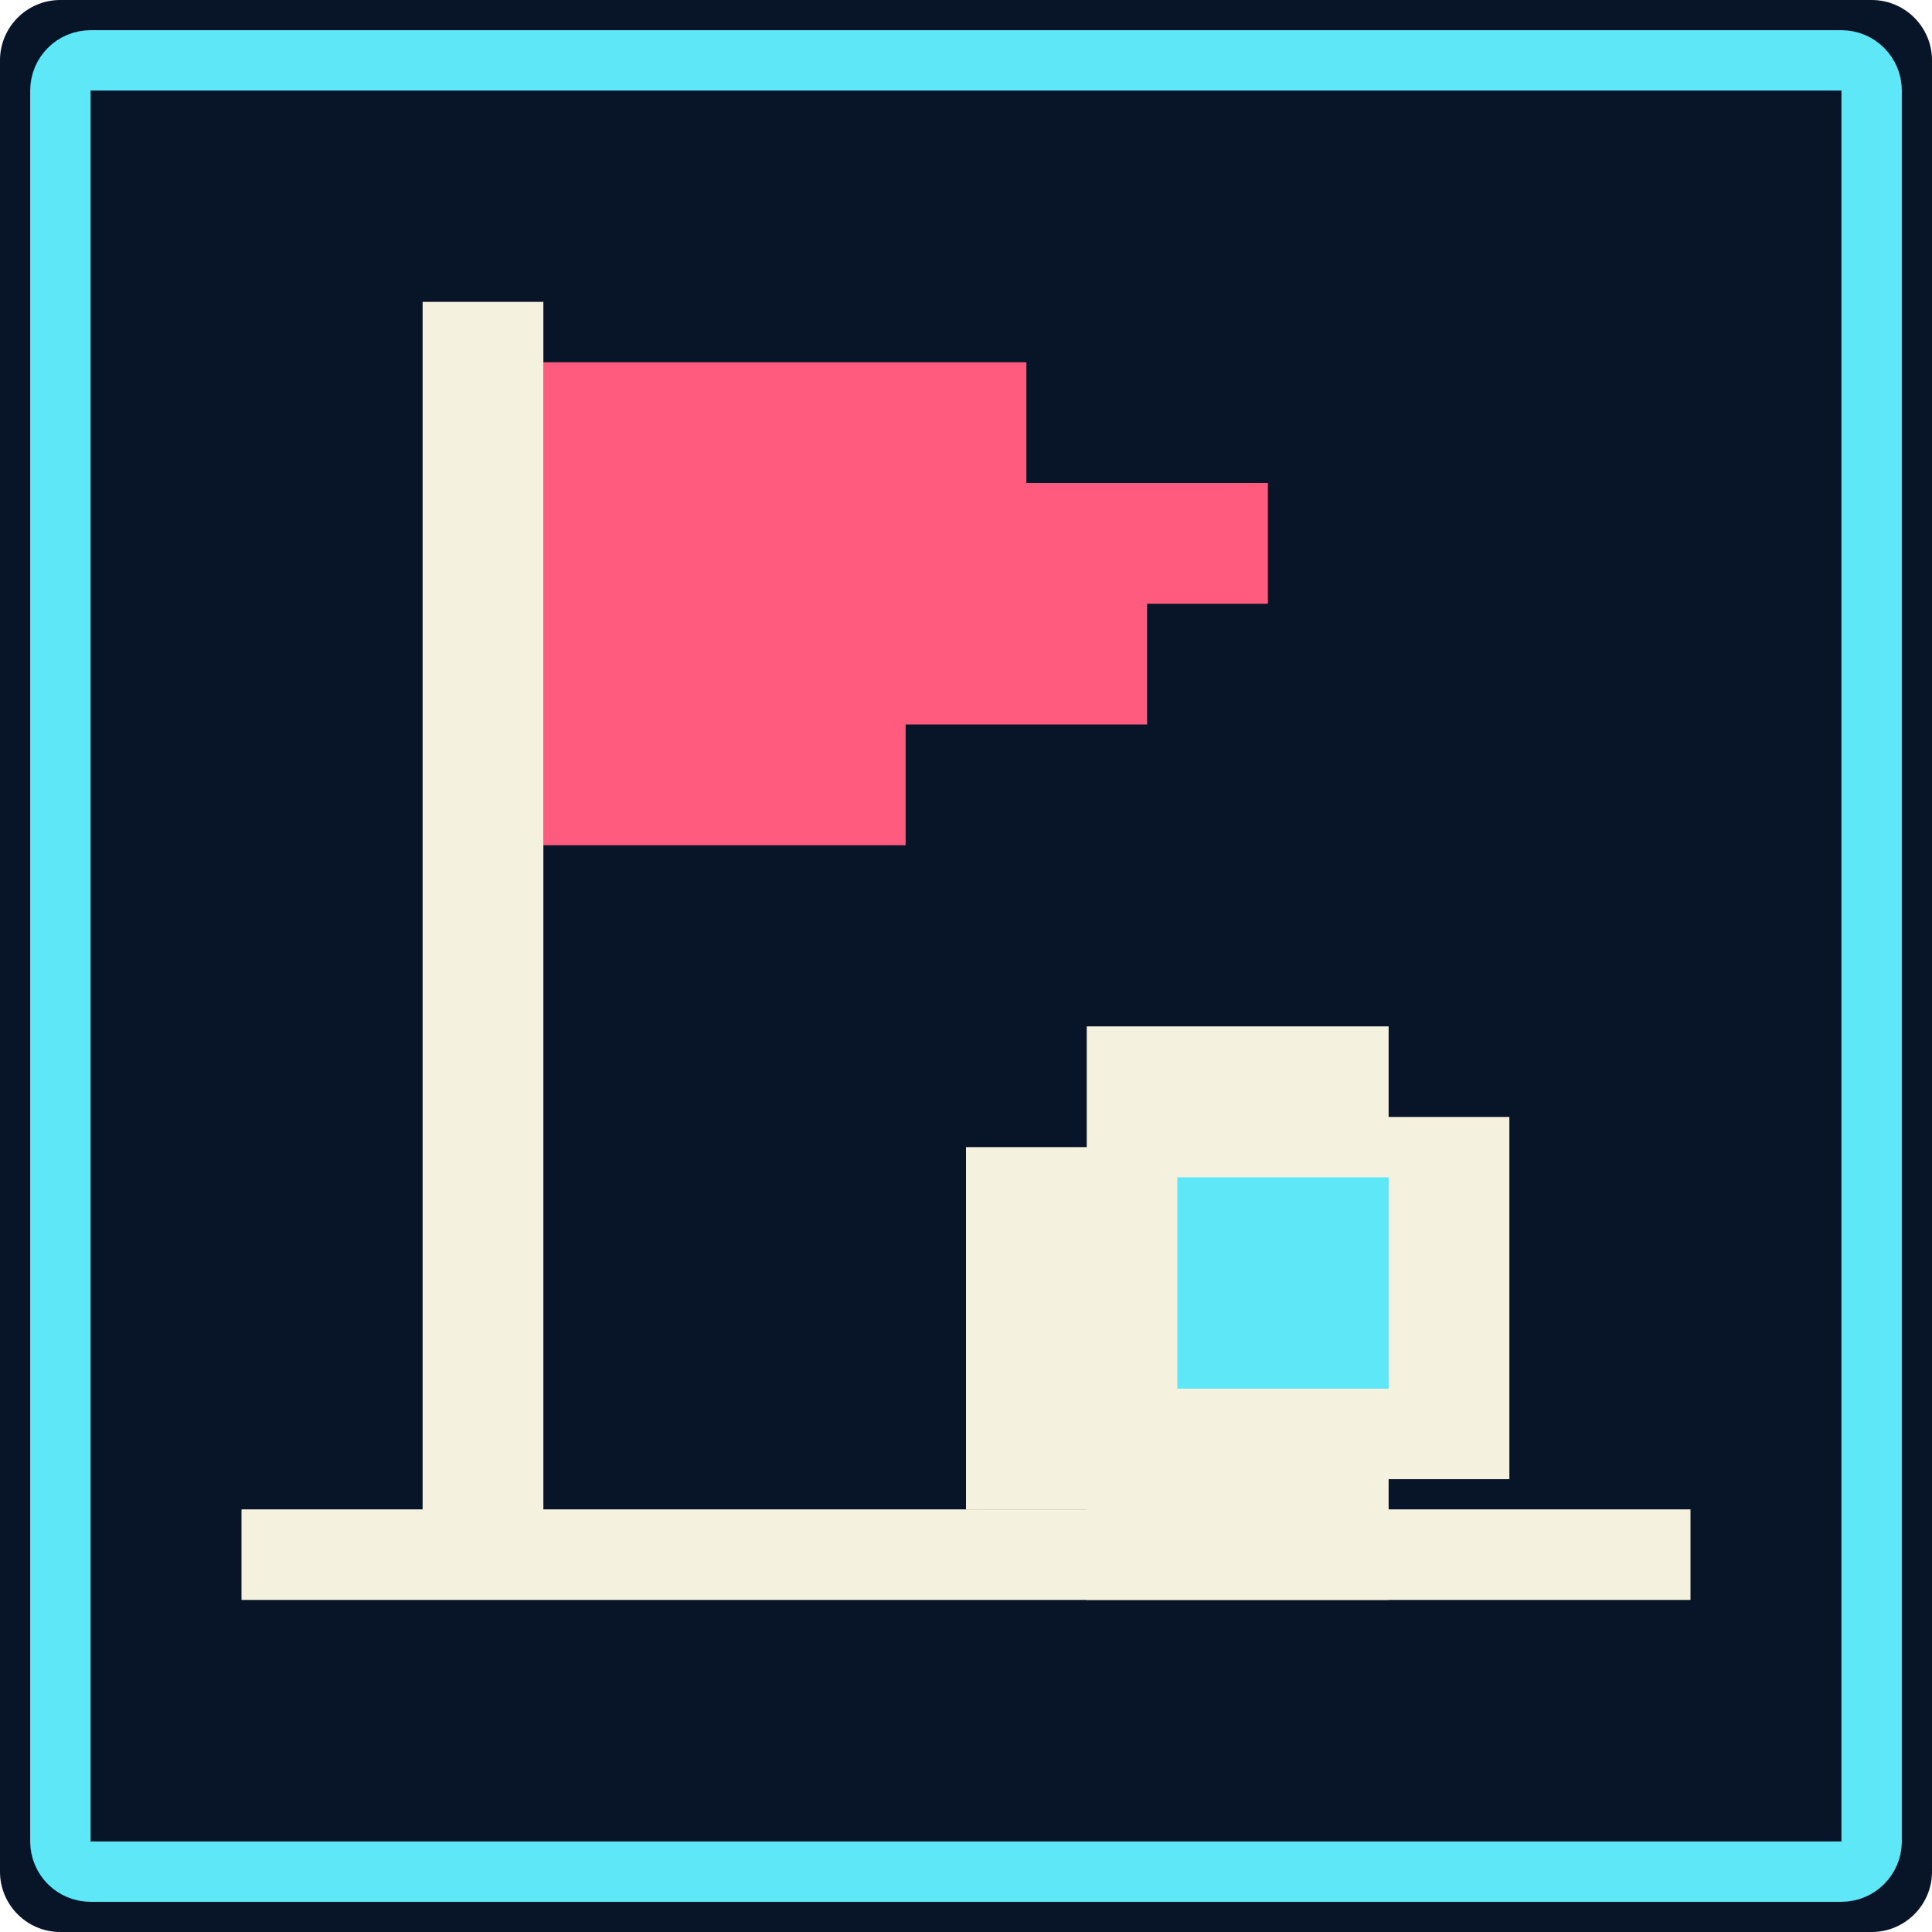
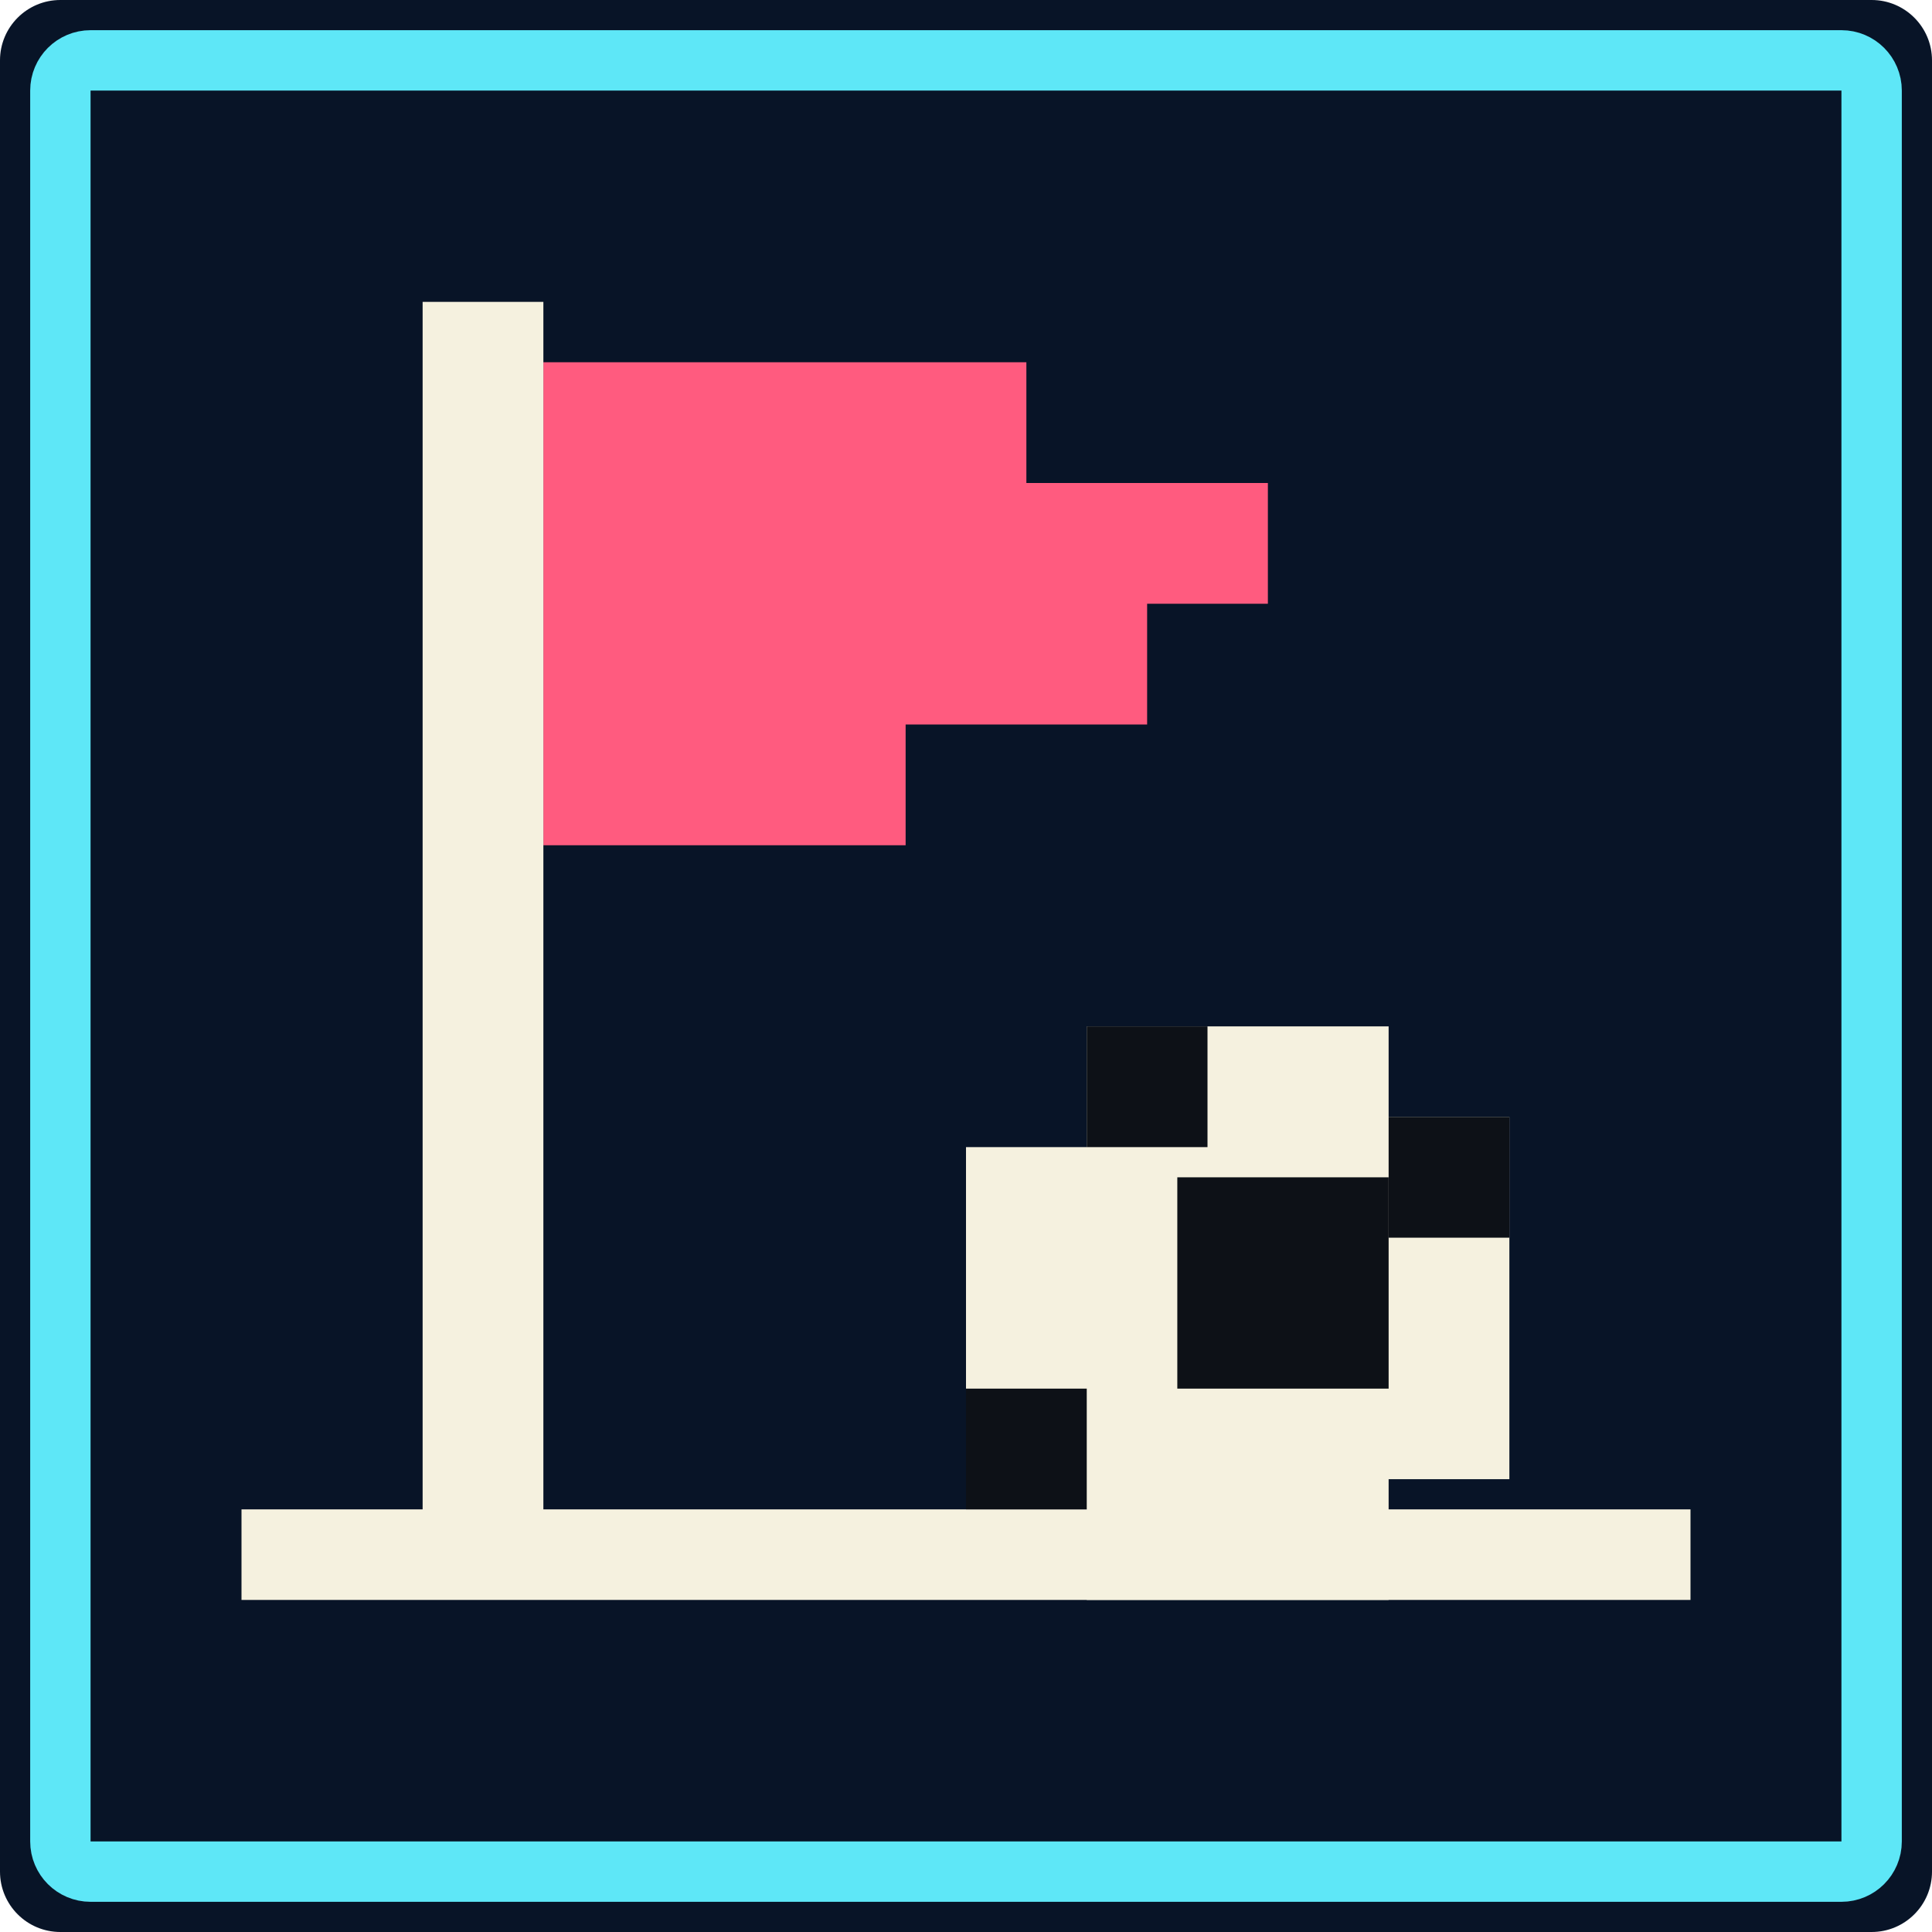
<svg xmlns="http://www.w3.org/2000/svg" width="64" height="64" viewBox="0 0 64 64">
  <rect width="64" height="64" rx="2" fill="#081427" />
  <rect x="2" y="2" width="60" height="60" rx="1" fill="none" stroke="#5ee7f7" stroke-width="2" />
  <path d="M18 12H34V16H42V20H38V24H30V28H18Z" fill="#ff5b7f" />
  <rect x="14" y="10" width="4" height="42" fill="#f5f1df" />
  <rect x="8" y="50" width="48" height="3" fill="#f5f1df" />
  <path d="M36 34H46V37H50V49H46V53H36V50H32V38H36Z" fill="#f5f1df" />
-   <rect x="39" y="39" width="7" height="7" fill="#5ee7f7" />
+   <rect x="39" y="39" width="7" height="7" fill="#0d1117" />
+   <path d="M36 34H40V38H36ZM46 37H50V41H46ZM32 46H36V50H32Z" fill="#0d1117" />
</svg>
